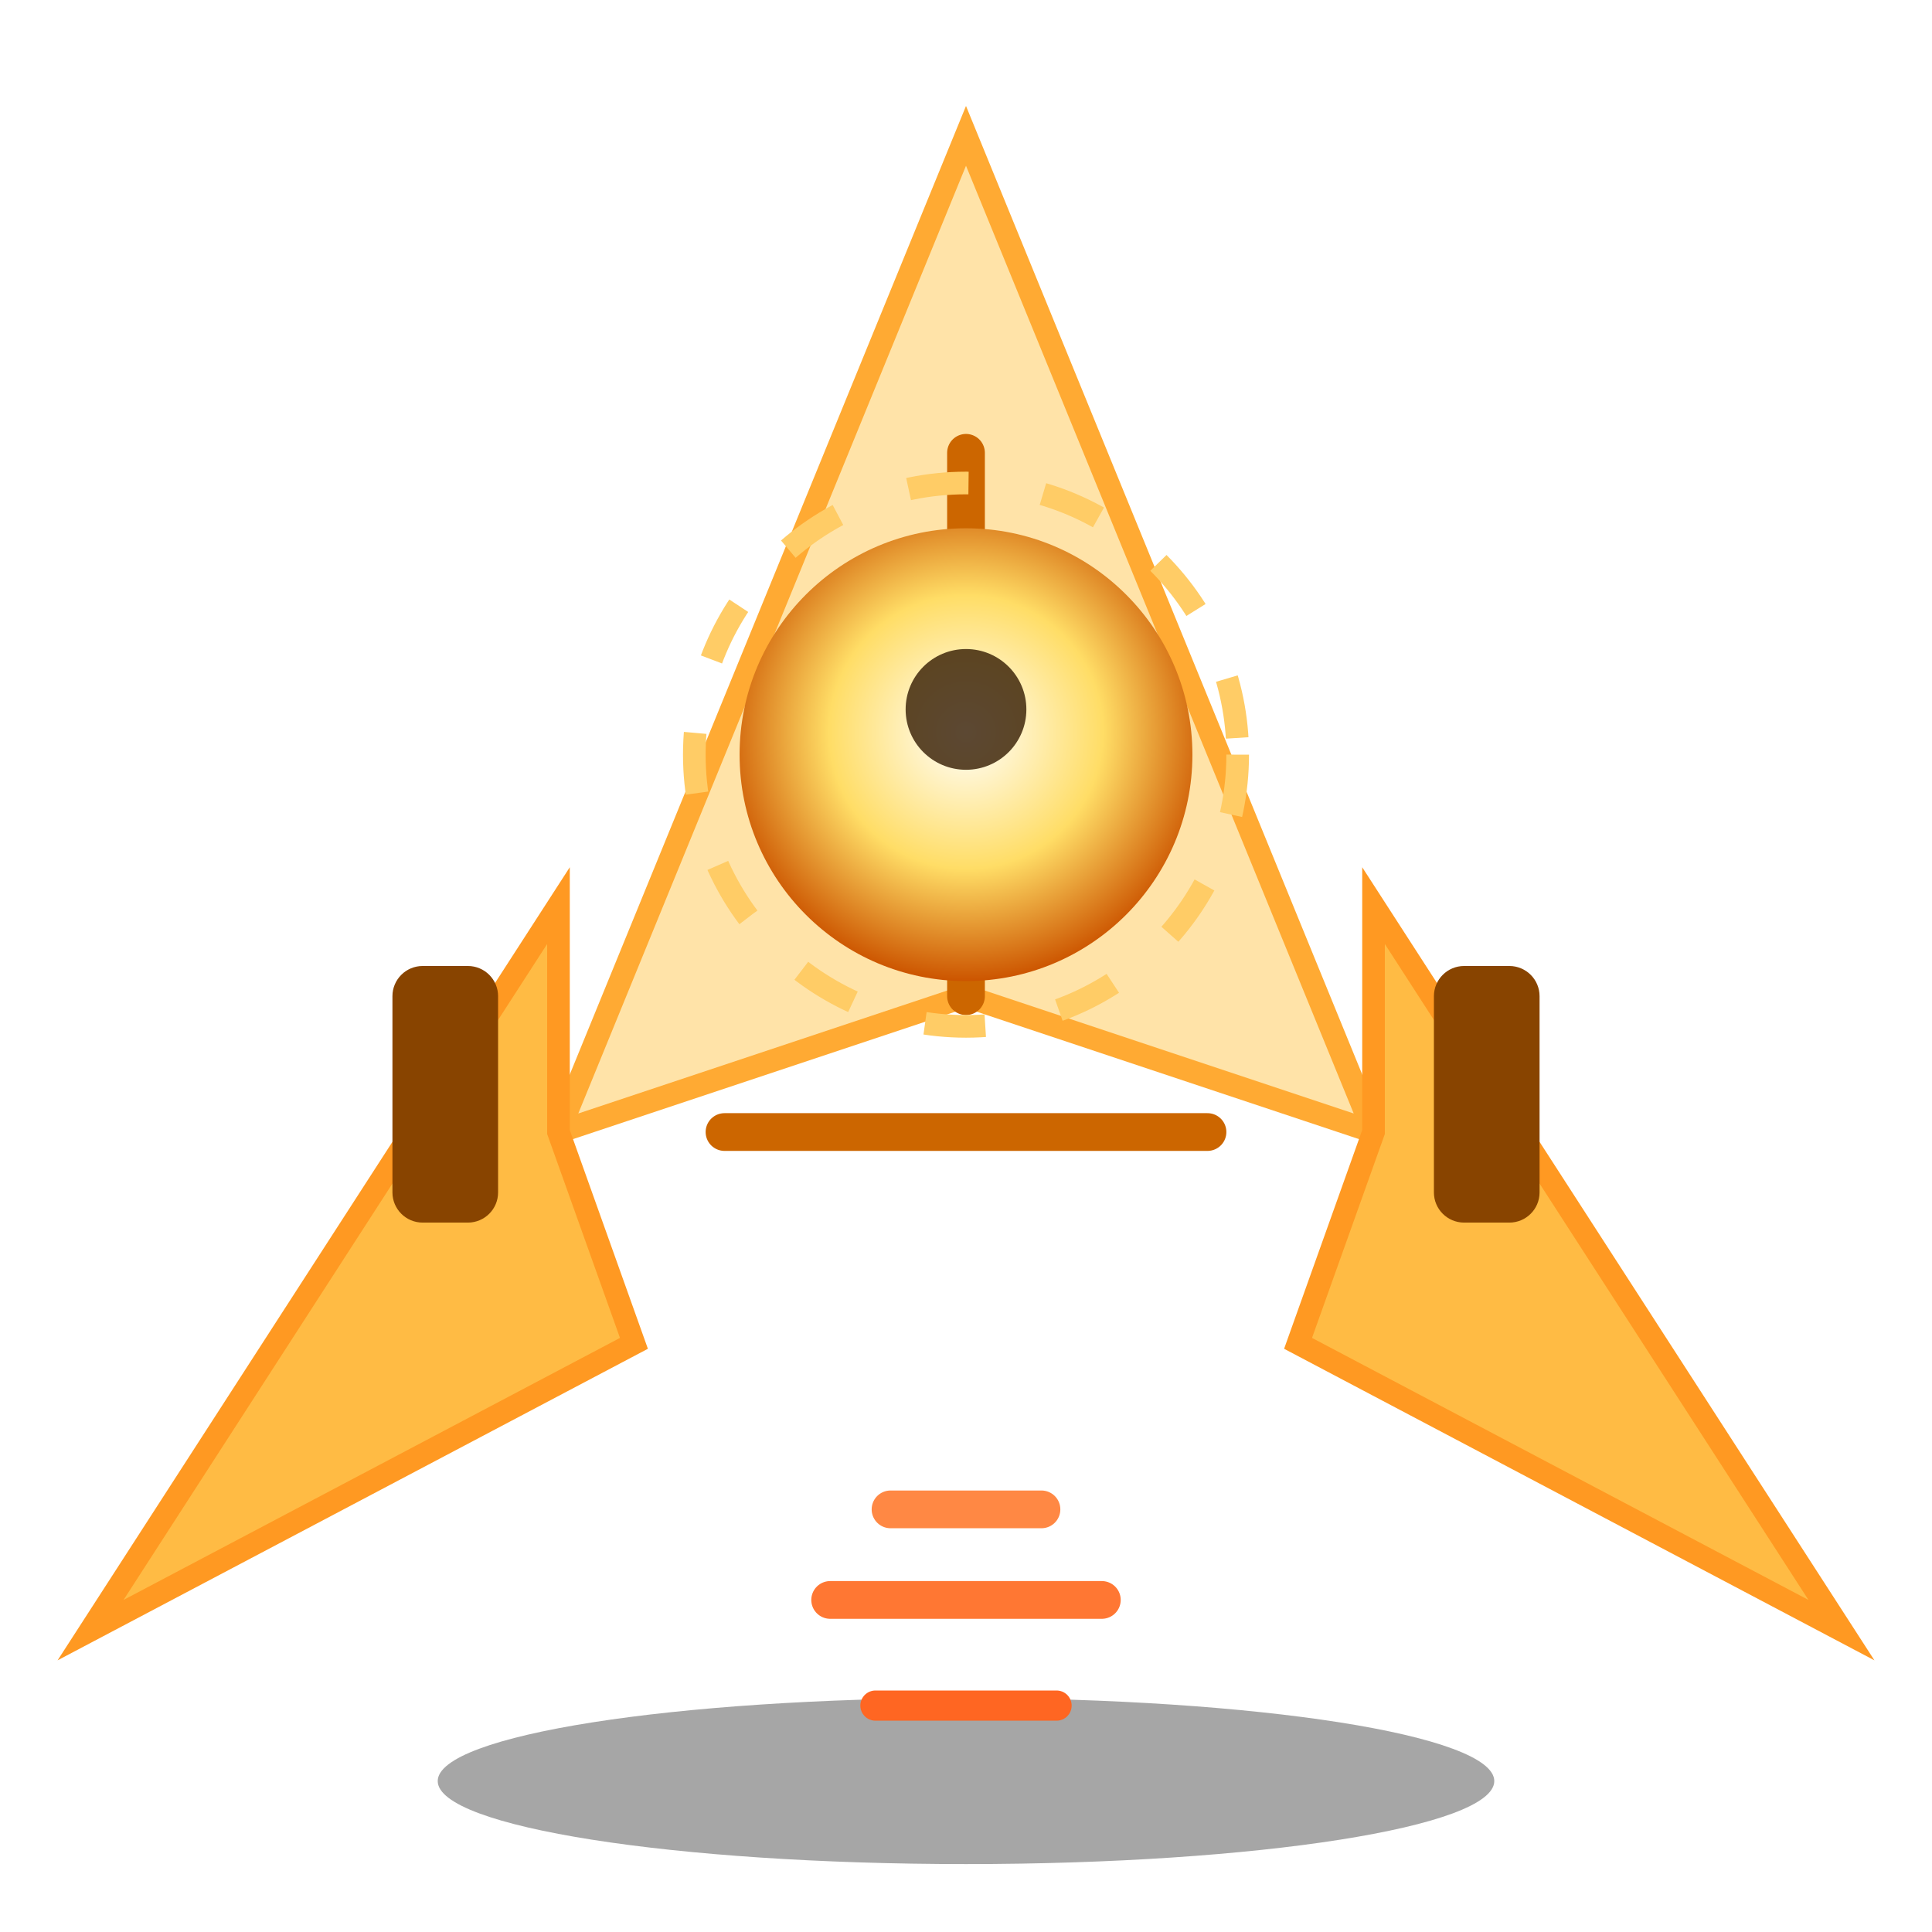
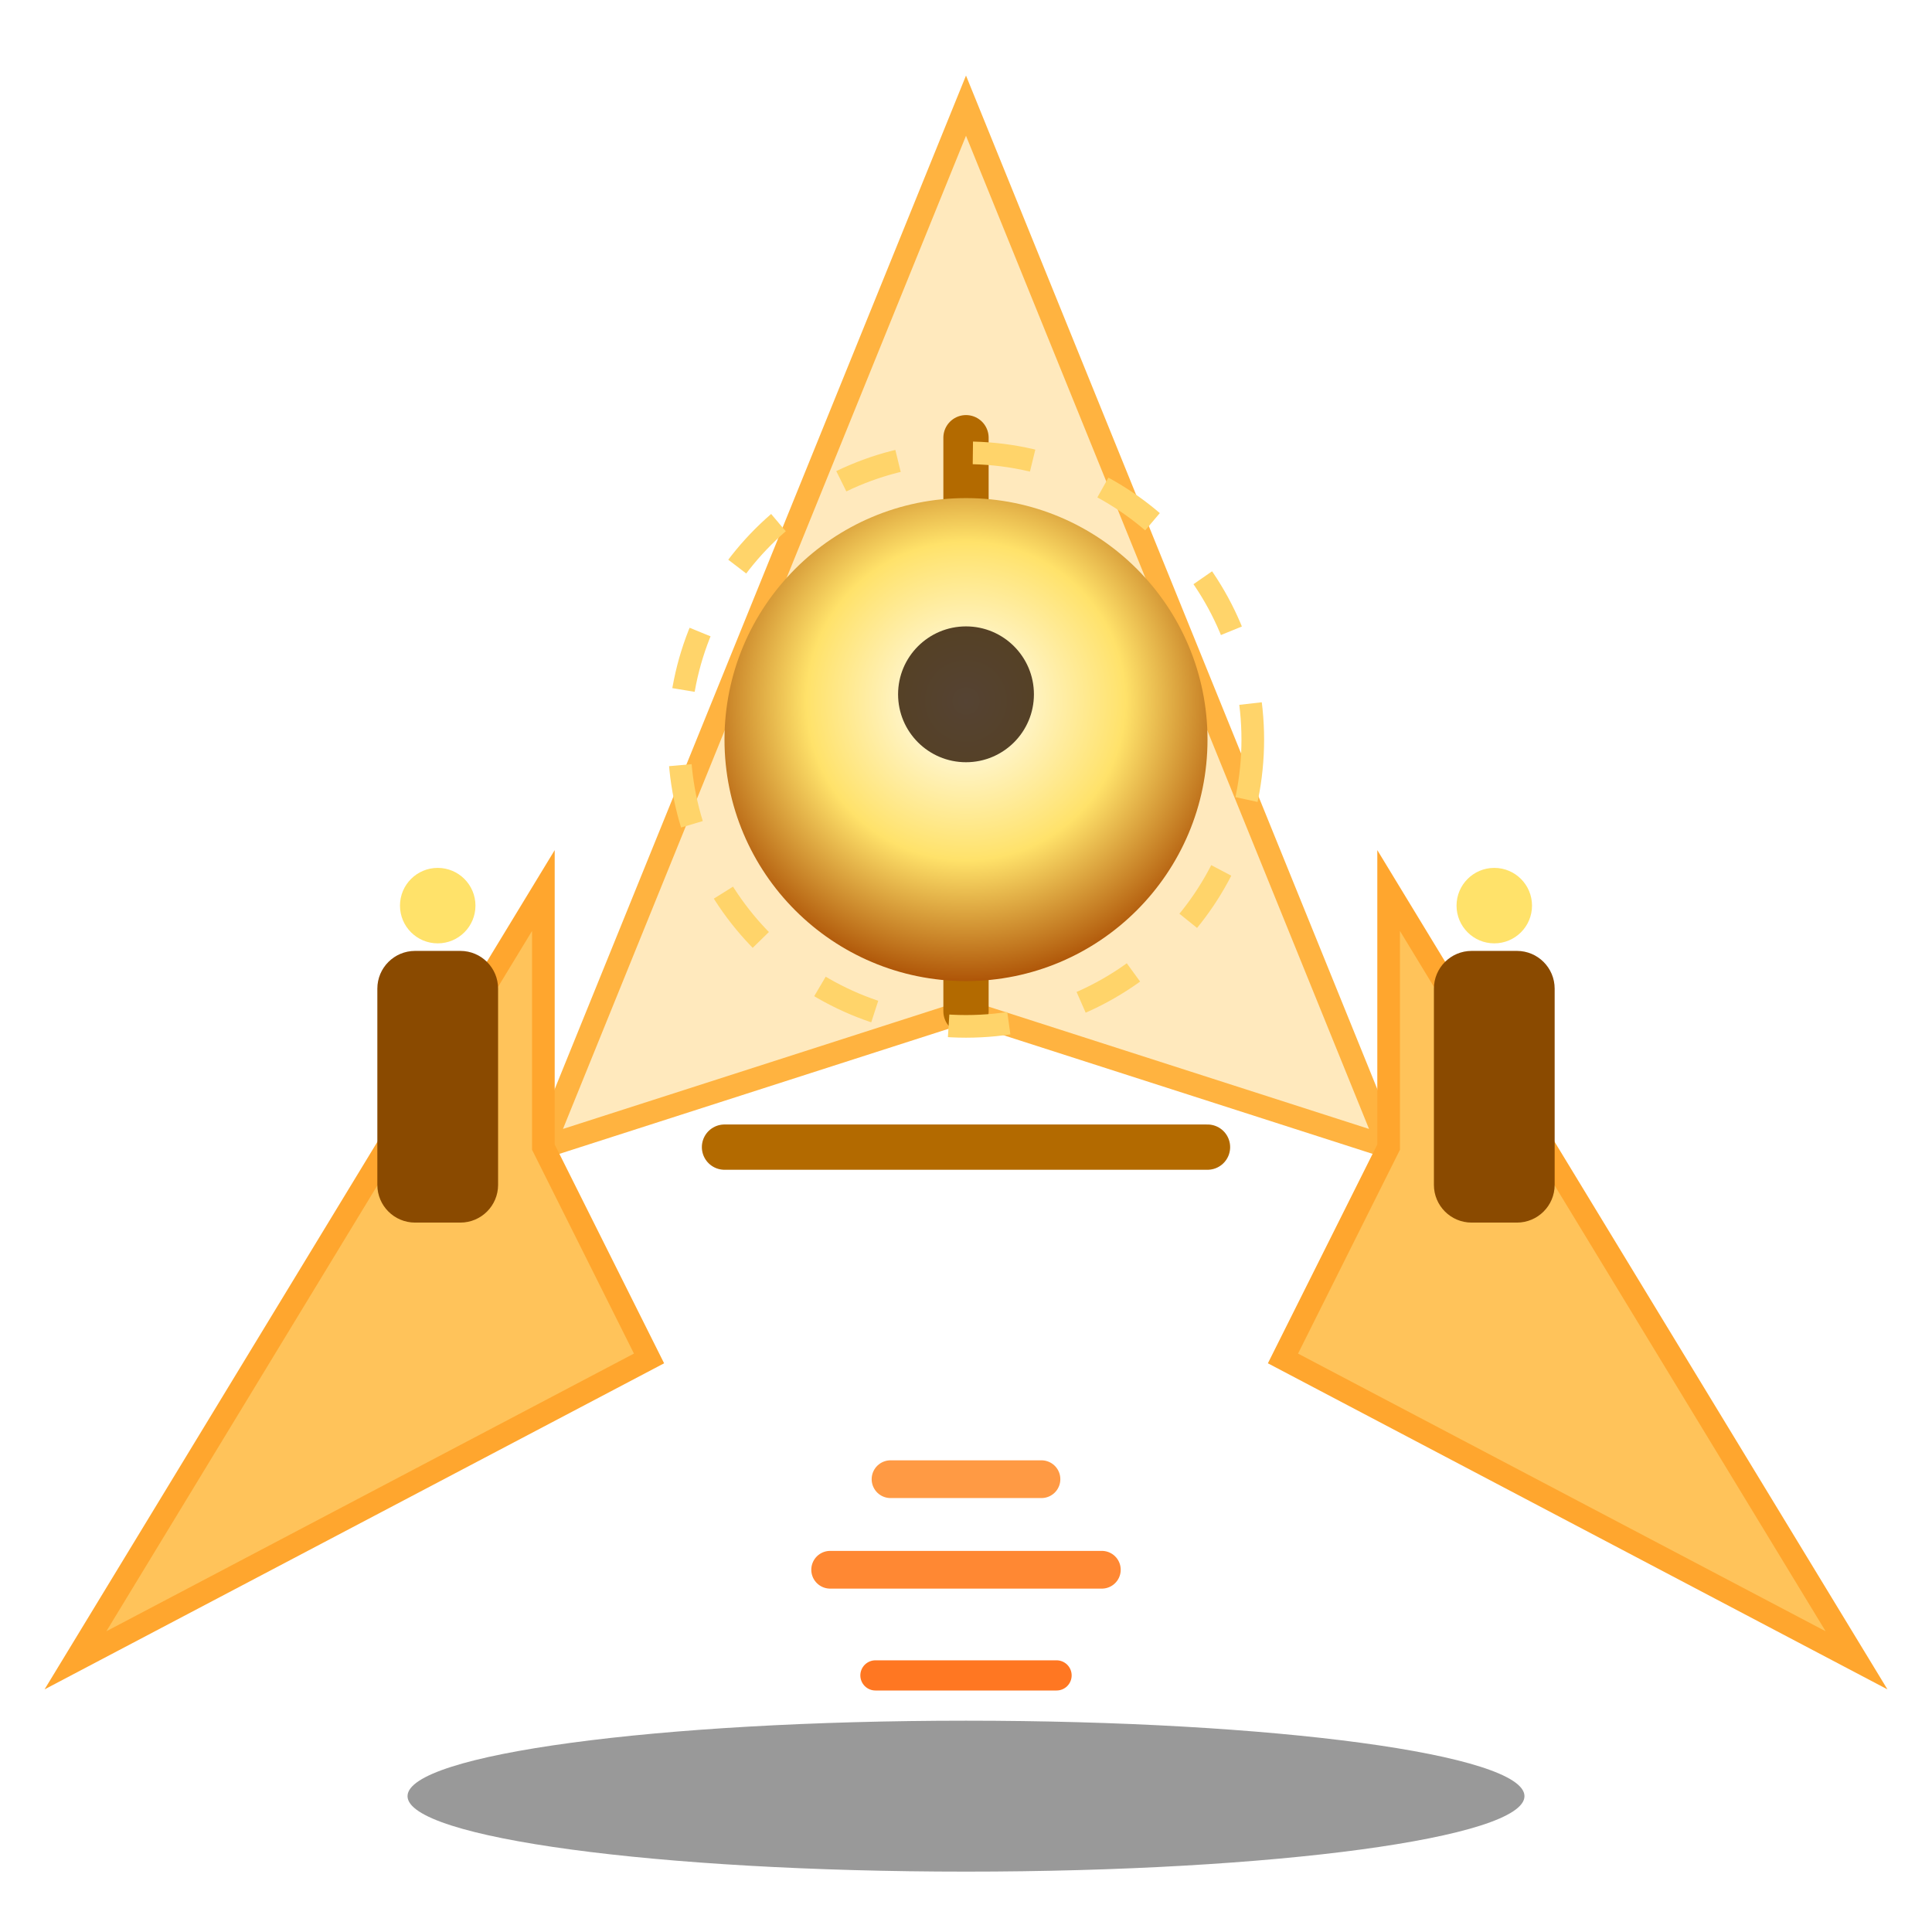
<svg xmlns="http://www.w3.org/2000/svg" viewBox="0 0 256 256" width="256" height="256">
  <defs>
-     <linearGradient id="armor" x1="128" y1="20" x2="128" y2="236">
-       <stop offset="0%" stop-color="#ffe3a8" />
-       <stop offset="40%" stop-color="#ffaa33" />
-       <stop offset="100%" stop-color="#7a3d00" />
+     <linearGradient id="armor" x1="128" y1="16" x2="128" y2="240">
+       <stop offset="0%" stop-color="#ffe9bd" />
+       <stop offset="40%" stop-color="#ffb340" />
+       <stop offset="100%" stop-color="#6b3000" />
    </linearGradient>
-     <linearGradient id="plateL" x1="104" y1="60" x2="16" y2="220">
-       <stop offset="0%" stop-color="#ffbb44" />
-       <stop offset="100%" stop-color="#5a2c00" />
+     <linearGradient id="plateL" x1="104" y1="60" x2="12" y2="222">
+       <stop offset="0%" stop-color="#ffc35a" />
+       <stop offset="100%" stop-color="#4a2200" />
    </linearGradient>
-     <linearGradient id="plateR" x1="152" y1="60" x2="240" y2="220">
-       <stop offset="0%" stop-color="#ffbb44" />
-       <stop offset="100%" stop-color="#5a2c00" />
+     <linearGradient id="plateR" x1="152" y1="60" x2="244" y2="222">
+       <stop offset="0%" stop-color="#ffc35a" />
+       <stop offset="100%" stop-color="#4a2200" />
    </linearGradient>
-     <radialGradient id="core" cx="50%" cy="45%" r="55%">
+     <radialGradient id="core" cx="50%" cy="42%" r="60%">
      <stop offset="0%" stop-color="#ffffff" />
-       <stop offset="55%" stop-color="#ffdd66" />
-       <stop offset="100%" stop-color="#cc5500" />
+       <stop offset="55%" stop-color="#ffe26a" />
+       <stop offset="100%" stop-color="#a84a00" />
    </radialGradient>
  </defs>
-   <ellipse cx="128" cy="236" rx="70" ry="11" fill="#000000" opacity="0.35" />
-   <path d="M128 18 L182 150 L128 132 L74 150 Z" fill="url(#armor)" stroke="#ffaa33" stroke-width="3" />
-   <path d="M74 120 L12 216 L84 178 L74 150 Z" fill="url(#plateL)" stroke="#ff9922" stroke-width="3" />
-   <path d="M182 120 L244 216 L172 178 L182 150 Z" fill="url(#plateR)" stroke="#ff9922" stroke-width="3" />
-   <path d="M128 60 L128 132" stroke="#cc6600" stroke-width="5" stroke-linecap="round" />
-   <path d="M96 150 L160 150" stroke="#cc6600" stroke-width="5" stroke-linecap="round" />
-   <circle cx="128" cy="100" r="30" fill="url(#core)" />
-   <circle cx="128" cy="94" r="8" fill="#331a00" opacity="0.8" />
-   <circle cx="128" cy="100" r="36" fill="none" stroke="#ffcc66" stroke-width="3" stroke-dasharray="8 10" />
-   <rect x="52" y="128" width="14" height="34" rx="4" fill="#884400" />
-   <rect x="190" y="128" width="14" height="34" rx="4" fill="#884400" />
-   <path d="M118 200 L138 200" stroke="#ff8844" stroke-width="5" stroke-linecap="round" />
-   <path d="M110 212 L146 212" stroke="#ff7733" stroke-width="5" stroke-linecap="round" />
-   <path d="M116 226 L140 226" stroke="#ff6622" stroke-width="4" stroke-linecap="round" />
+   <ellipse cx="128" cy="238" rx="74" ry="10" fill="#000000" opacity="0.4" />
+   <path d="M128 14 L184 152 L128 134 L72 152 Z" fill="url(#armor)" stroke="#ffb340" stroke-width="3" />
+   <path d="M72 118 L10 220 L86 180 L72 152 Z" fill="url(#plateL)" stroke="#ffa62e" stroke-width="3" />
+   <path d="M184 118 L246 220 L170 180 L184 152 Z" fill="url(#plateR)" stroke="#ffa62e" stroke-width="3" />
+   <path d="M128 58 L128 134" stroke="#b36a00" stroke-width="6" stroke-linecap="round" />
+   <path d="M96 152 L160 152" stroke="#b36a00" stroke-width="6" stroke-linecap="round" />
+   <circle cx="128" cy="98" r="32" fill="url(#core)" />
+   <circle cx="128" cy="92" r="9" fill="#2a1400" opacity="0.8" />
+   <circle cx="128" cy="98" r="38" fill="none" stroke="#ffd46a" stroke-width="3" stroke-dasharray="8 10" />
+   <rect x="50" y="126" width="16" height="36" rx="5" fill="#8a4a00" />
+   <rect x="190" y="126" width="16" height="36" rx="5" fill="#8a4a00" />
+   <circle cx="58" cy="120" r="5" fill="#ffe26a" />
+   <circle cx="198" cy="120" r="5" fill="#ffe26a" />
+   <path d="M118 196 L138 196" stroke="#ff9a44" stroke-width="5" stroke-linecap="round" />
+   <path d="M110 208 L146 208" stroke="#ff8833" stroke-width="5" stroke-linecap="round" />
+   <path d="M116 222 L140 222" stroke="#ff7722" stroke-width="4" stroke-linecap="round" />
</svg>
